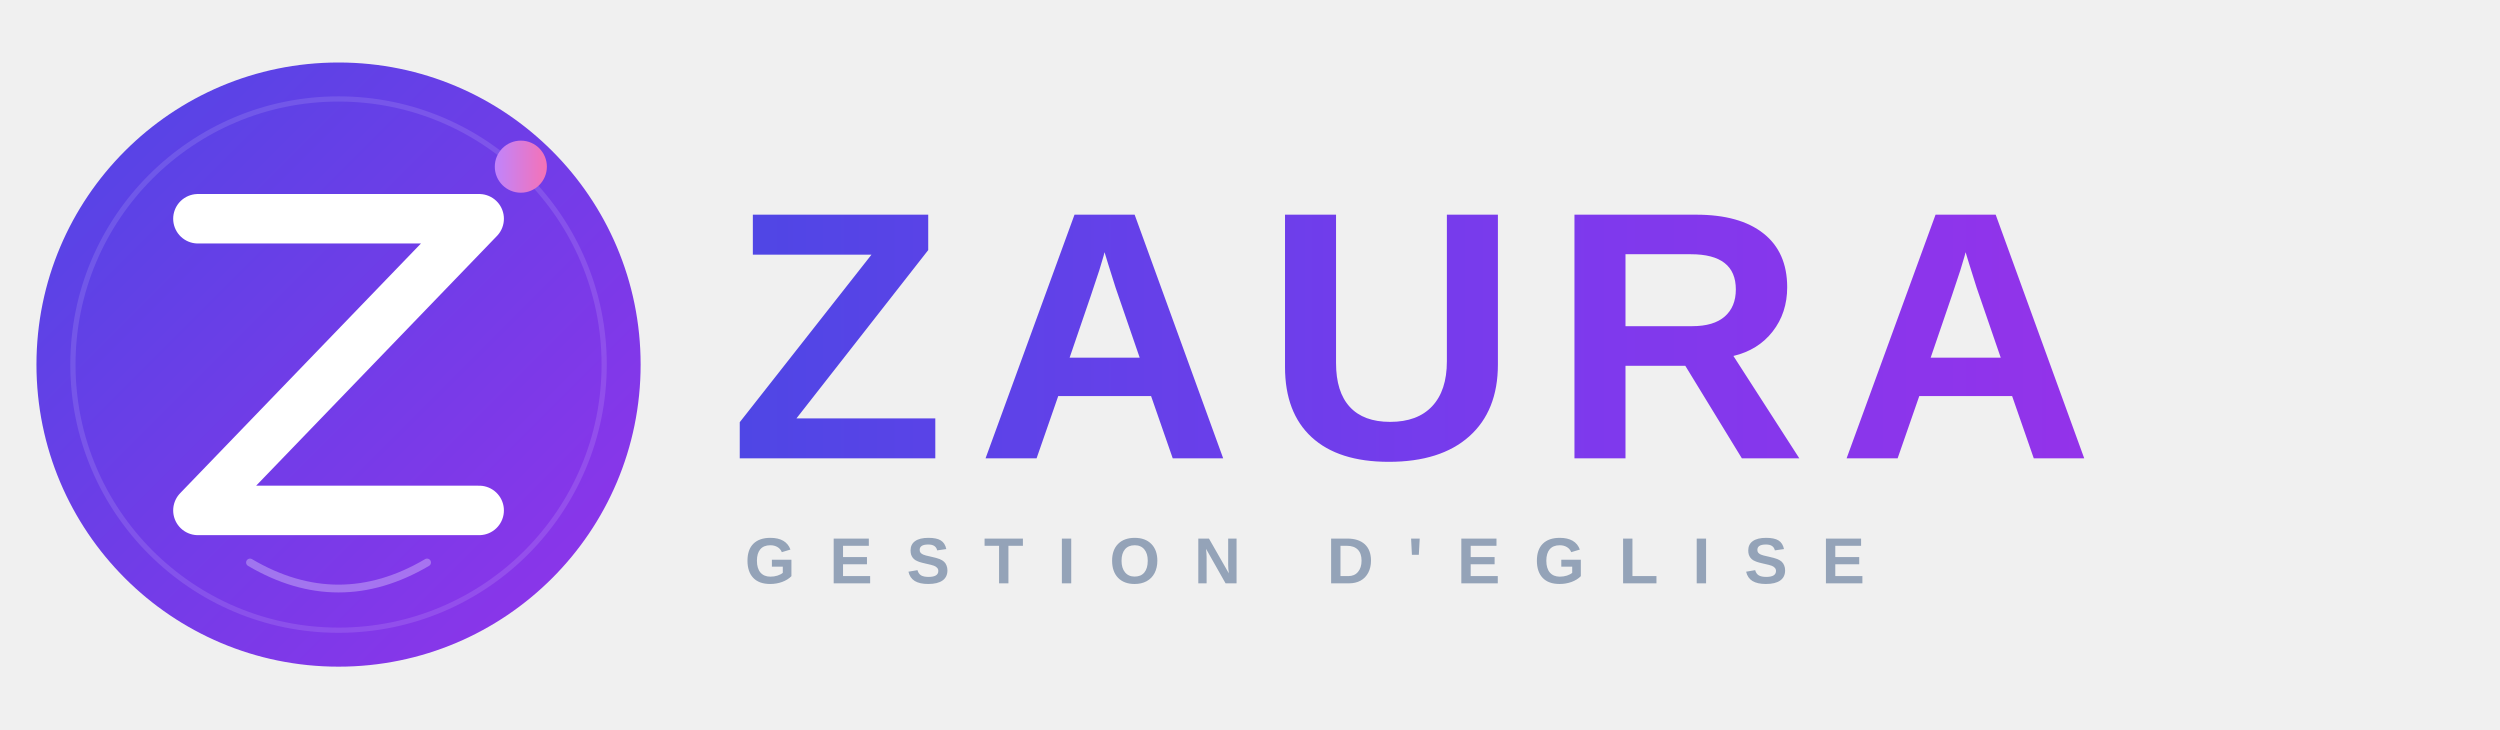
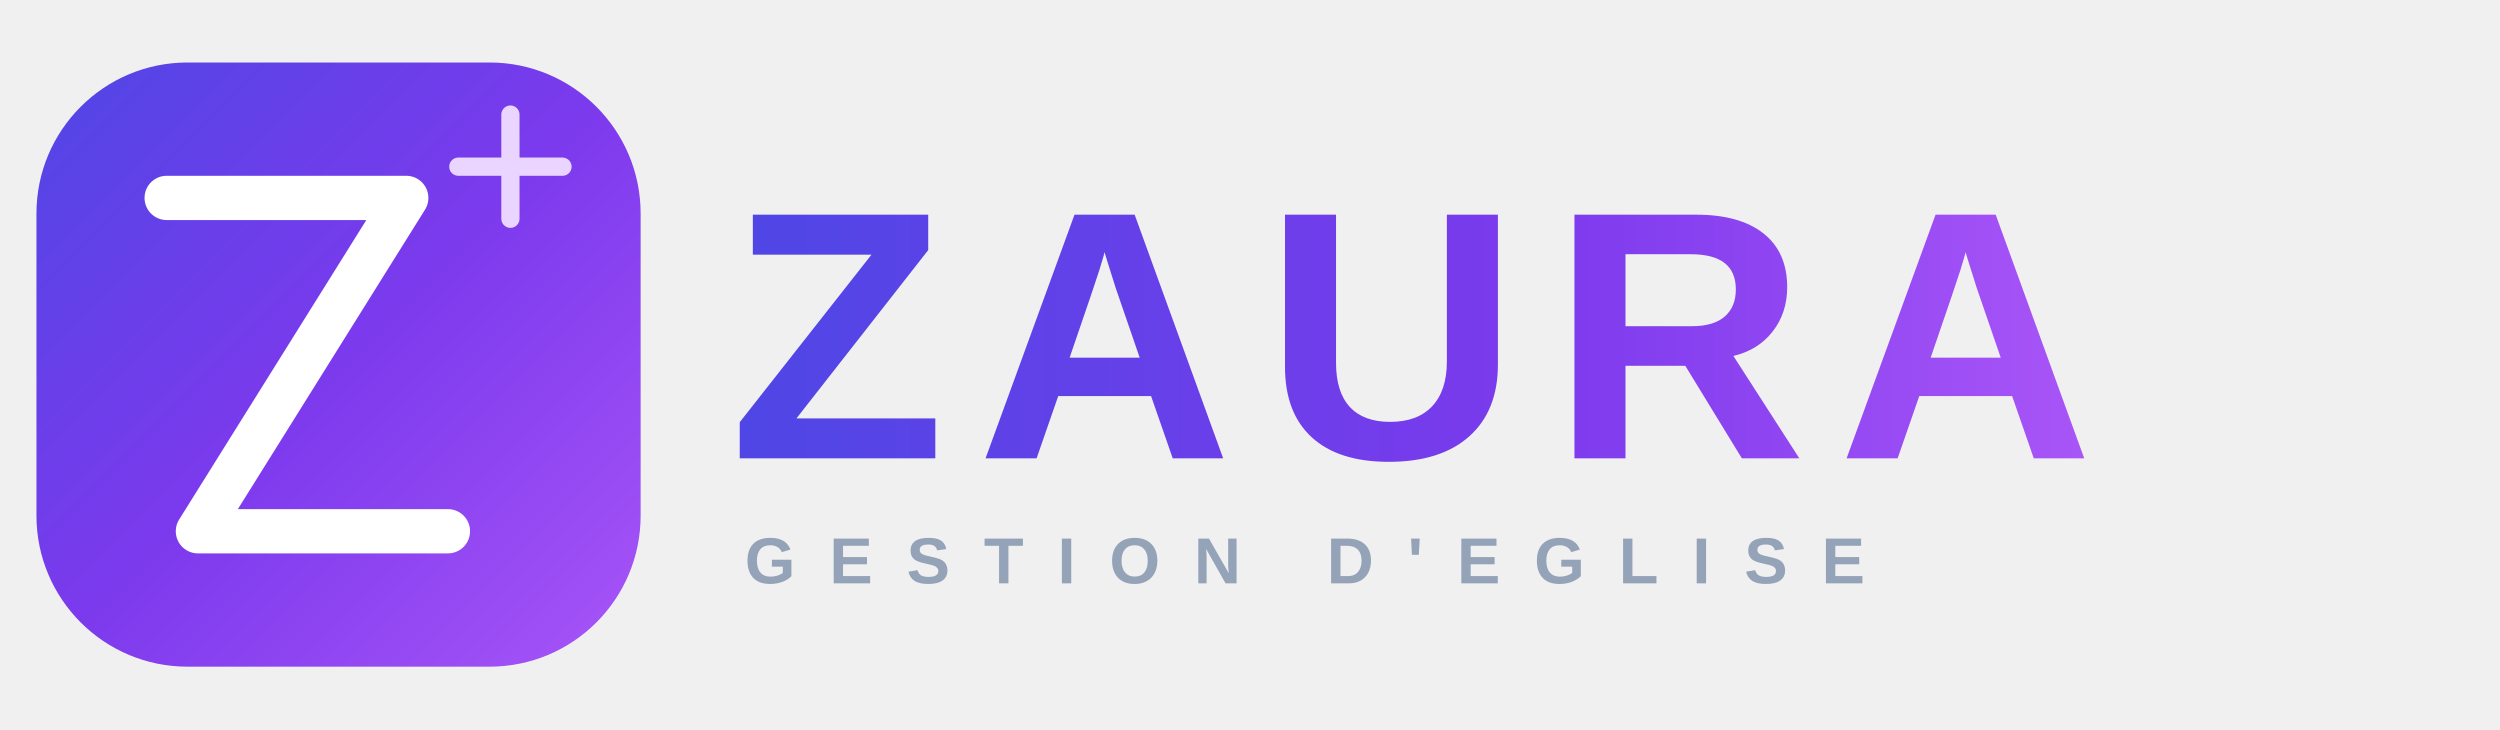
<svg xmlns="http://www.w3.org/2000/svg" viewBox="0 0 480 140" width="480" height="140">
  <defs>
    <linearGradient id="bg" x1="0%" y1="0%" x2="100%" y2="100%">
      <stop offset="0%" stop-color="#4f46e5" />
-       <stop offset="100%" stop-color="#9333ea" />
-     </linearGradient>
-     <linearGradient id="accent" x1="0%" y1="0%" x2="100%" y2="0%">
-       <stop offset="0%" stop-color="#c084fc" />
-       <stop offset="100%" stop-color="#f472b6" />
+       <stop offset="50%" stop-color="#7c3aed" />
+       <stop offset="100%" stop-color="#a855f7" />
    </linearGradient>
    <linearGradient id="txt" x1="0%" y1="0%" x2="100%" y2="0%">
      <stop offset="0%" stop-color="#4f46e5" />
      <stop offset="60%" stop-color="#7c3aed" />
-       <stop offset="100%" stop-color="#9333ea" />
+       <stop offset="100%" stop-color="#a855f7" />
    </linearGradient>
  </defs>
-   <circle cx="65" cy="70" r="58" fill="url(#bg)" />
-   <circle cx="65" cy="70" r="51" fill="none" stroke="#fff" stroke-width="1" opacity="0.12" />
-   <path d="M38 42 L92 42 L38 98 L92 98" stroke="#fff" stroke-width="9.5" fill="none" stroke-linecap="round" stroke-linejoin="round" />
-   <circle cx="100" cy="32" r="5" fill="url(#accent)" />
-   <path d="M48 108 Q65 118 82 108" stroke="#fff" stroke-width="1.5" fill="none" opacity="0.3" stroke-linecap="round" />
+   <rect x="7" y="12" width="116" height="116" rx="29" fill="url(#bg)" />
+   <path d="M32 38h46l-40 64h48" stroke="#fff" stroke-width="8.5" fill="none" stroke-linecap="round" stroke-linejoin="round" />
+   <line x1="98" y1="22" x2="98" y2="42" stroke="#e9d5ff" stroke-width="3.5" stroke-linecap="round" />
+   <line x1="88" y1="32" x2="108" y2="32" stroke="#e9d5ff" stroke-width="3.5" stroke-linecap="round" />
  <text x="140" y="88" font-family="'Avenir', 'Montserrat', 'Segoe UI', 'Helvetica Neue', Arial, sans-serif" font-size="68" font-weight="900" letter-spacing="6" fill="url(#txt)">ZAURA</text>
  <text x="143" y="112" font-family="'Avenir', 'Montserrat', 'Segoe UI', 'Helvetica Neue', Arial, sans-serif" font-size="12.5" font-weight="600" letter-spacing="6.5" fill="#94a3b8">GESTION D'EGLISE</text>
</svg>
